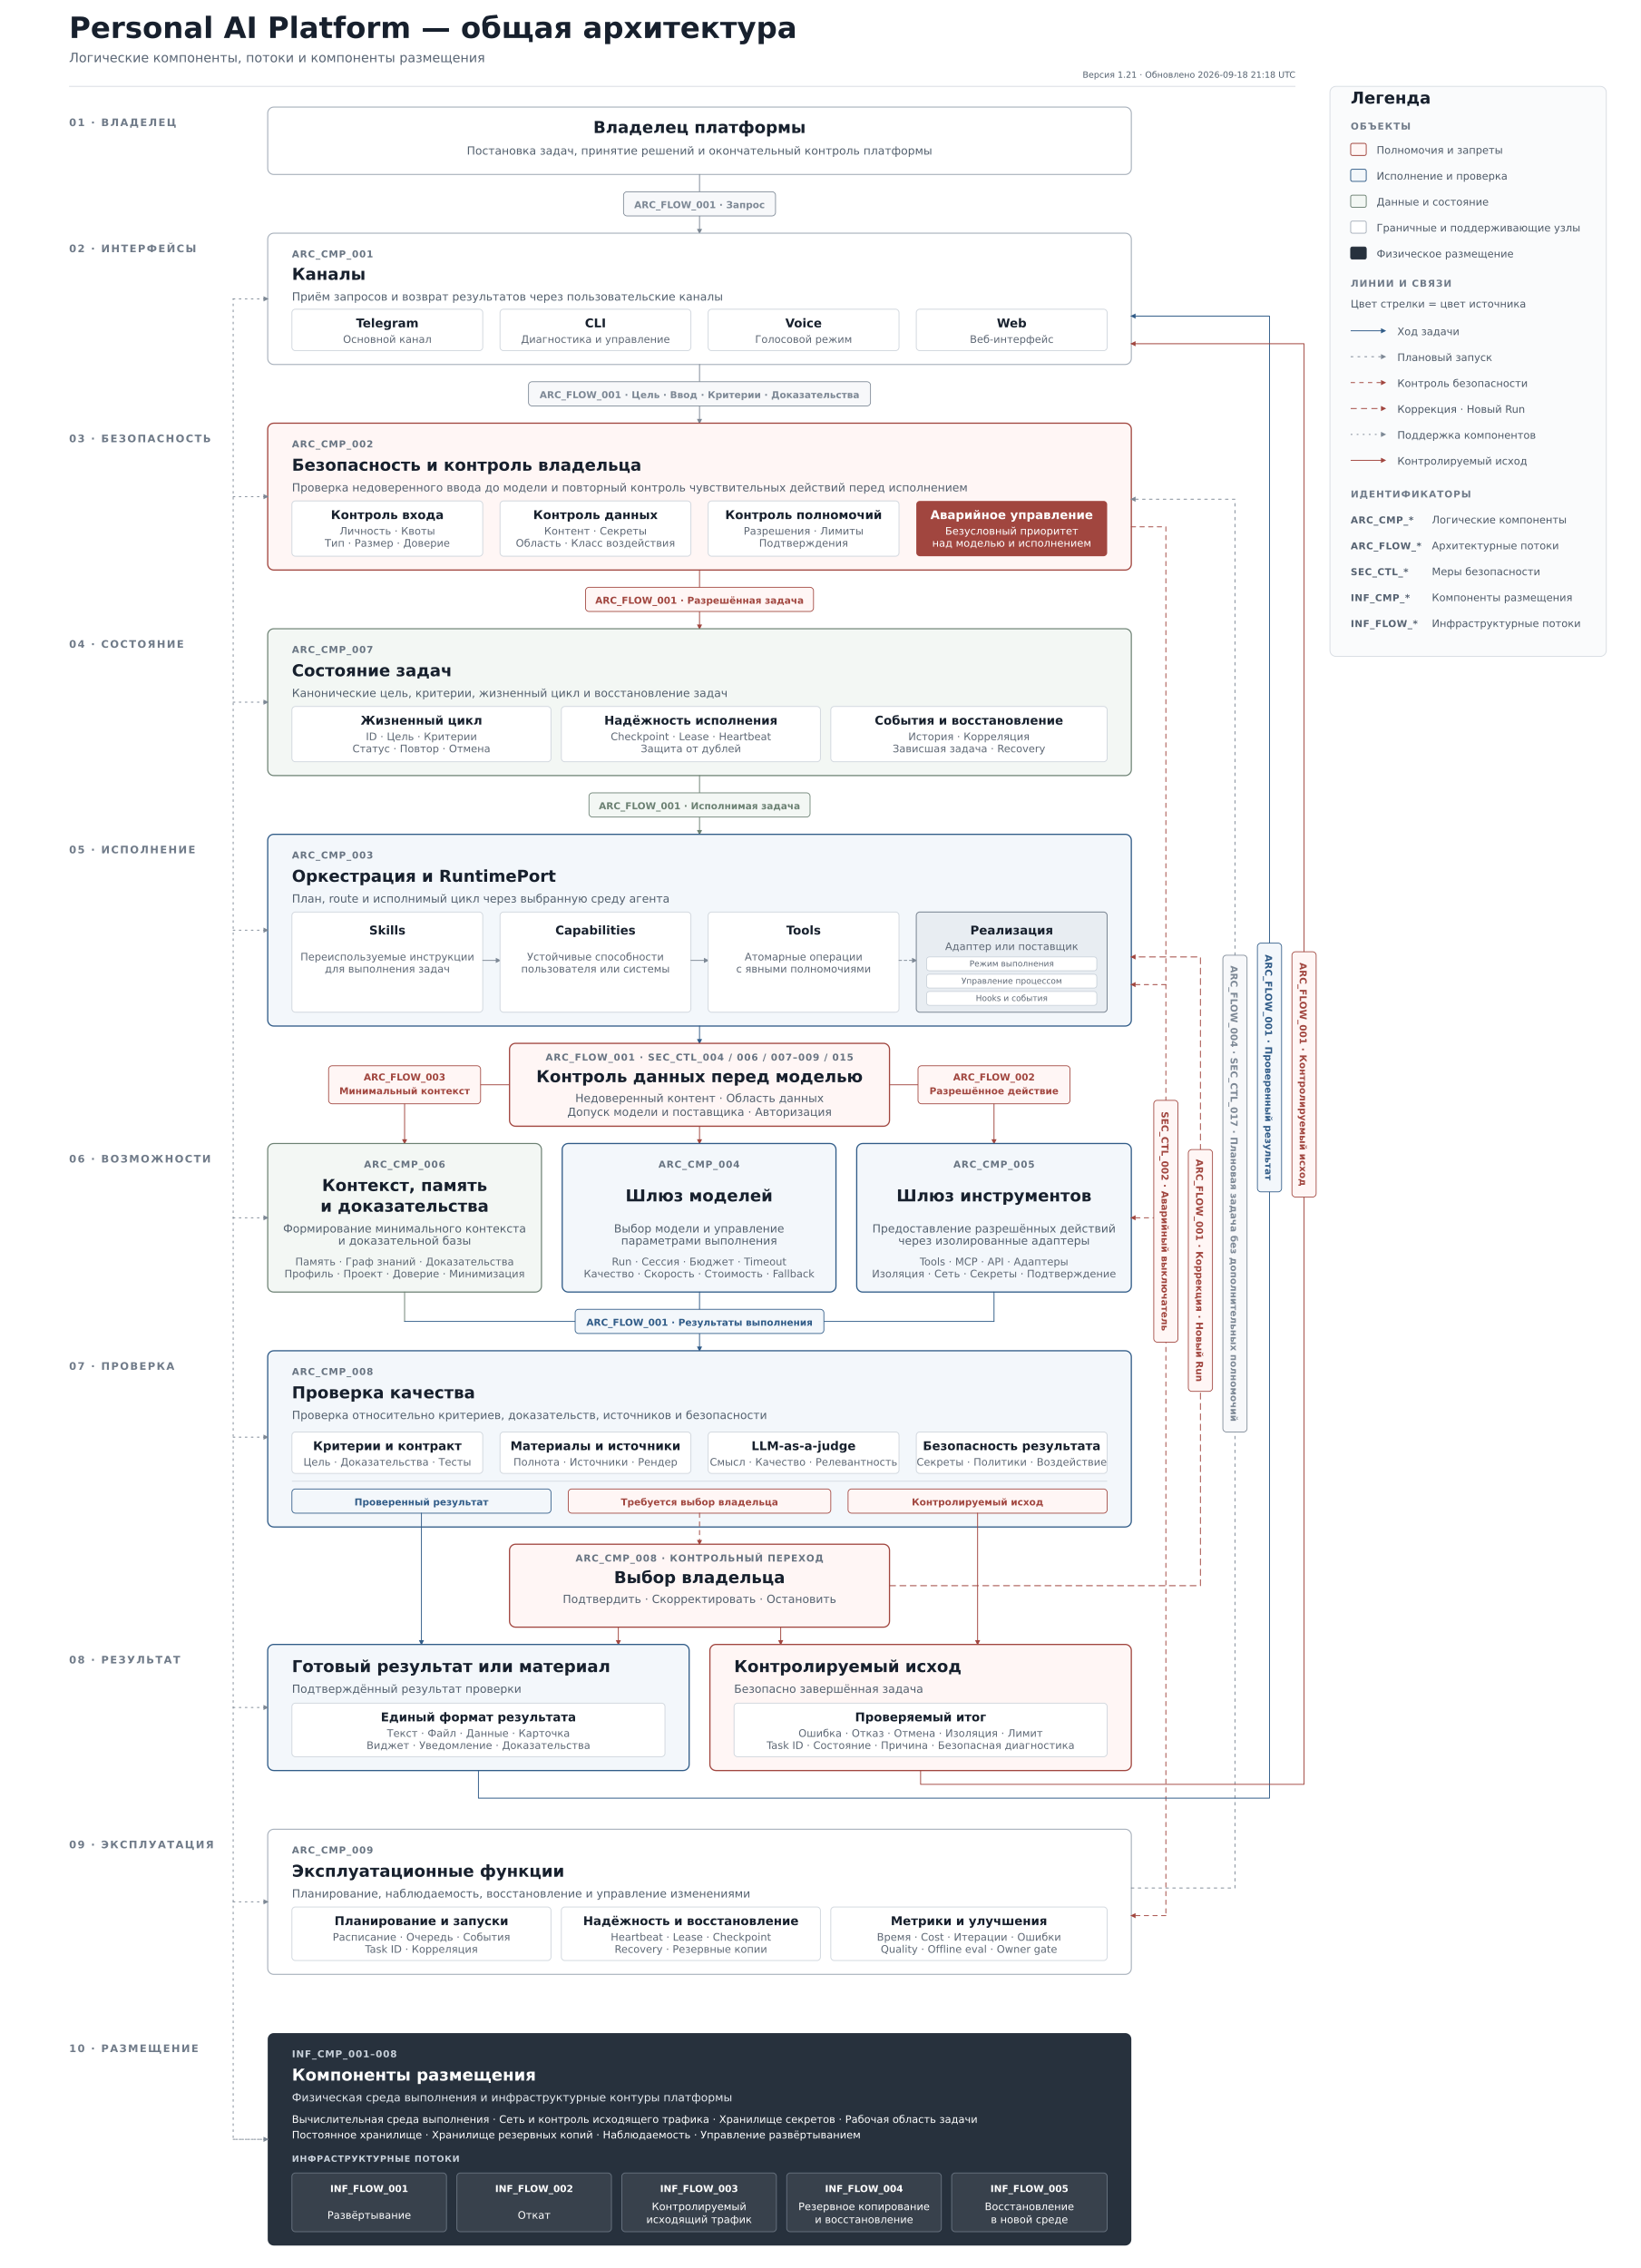
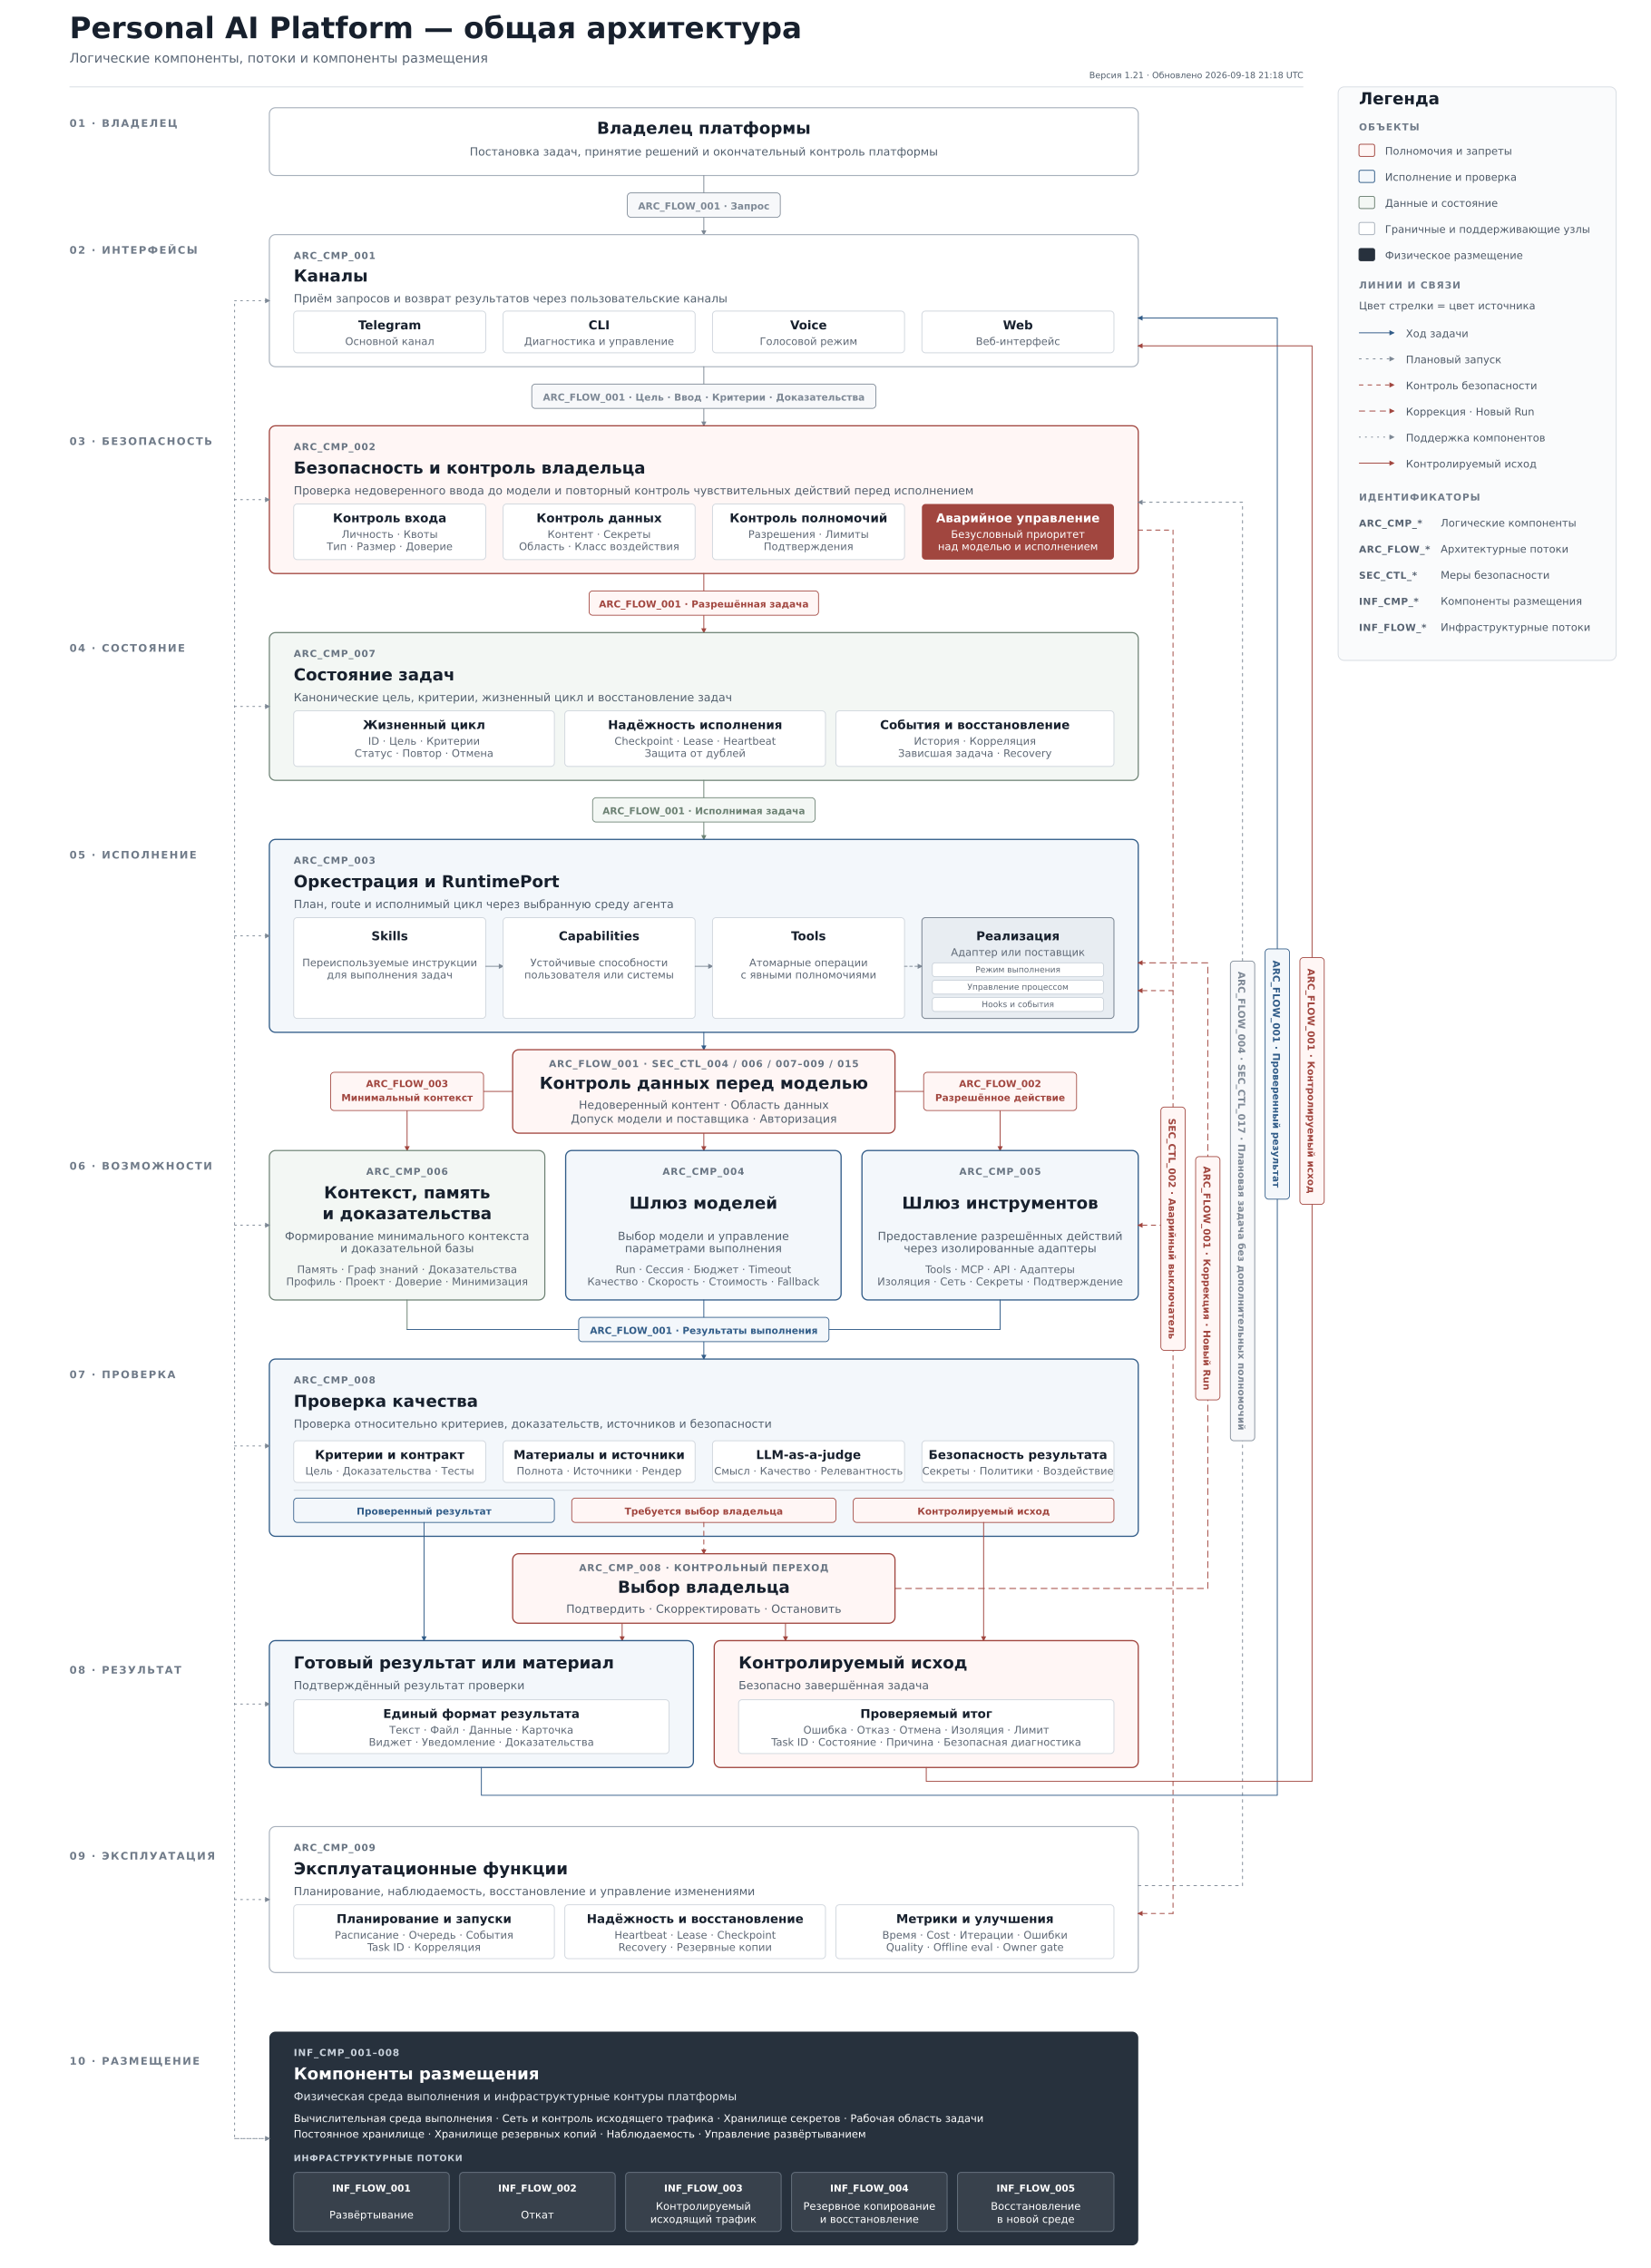
- <svg xmlns="http://www.w3.org/2000/svg" width="1900" height="2626" viewBox="0 0 1900 2626" role="img" aria-labelledby="title desc" data-diagram-kind="architecture">
+ <svg xmlns="http://www.w3.org/2000/svg" width="1900" height="2610" viewBox="0 0 1900 2610" role="img" aria-labelledby="title desc" data-diagram-kind="architecture">
  <defs>
    <marker id="arrow-main" viewBox="0 0 10 10" refX="8.2" refY="5" markerWidth="6" markerHeight="6" orient="auto-start-reverse">
      <path d="M0 0L10 5L0 10Z" fill="#315C88" />
    </marker>
    <marker id="arrow-control" viewBox="0 0 10 10" refX="8.2" refY="5" markerWidth="6" markerHeight="6" orient="auto-start-reverse">
      <path d="M0 0L10 5L0 10Z" fill="#A1463F" />
    </marker>
    <marker id="arrow-support" viewBox="0 0 10 10" refX="8.2" refY="5" markerWidth="6" markerHeight="6" orient="auto-start-reverse">
      <path d="M0 0L10 5L0 10Z" fill="#7D8895" />
    </marker>
    <marker id="arrow-data" viewBox="0 0 10 10" refX="8.2" refY="5" markerWidth="6" markerHeight="6" orient="auto-start-reverse">
      <path d="M0 0L10 5L0 10Z" fill="#6C8173" />
    </marker>
    <style>
      text { font-family: "DejaVu Sans", sans-serif; fill: #17202D; }
      .title { font-size: 34px; font-weight: 600; }
      .subtitle { font-size: 15px; font-weight: 400; fill: #596574; }
      .legend { font-size: 12px; font-weight: 500; fill: #4E5A68; }
      .legend-id { font-size: 11px; font-weight: 600; letter-spacing: 0.5px; fill: #566271; }
      .legend-section { font-size: 11px; font-weight: 700; letter-spacing: 1px; fill: #707B89; }
      .layer-no { font-size: 12px; font-weight: 600; letter-spacing: 1.5px; fill: #707B89; }
      .component-id { font-size: 11px; font-weight: 600; letter-spacing: 0.8px; fill: #687482; }
      .component-title { font-size: 19px; font-weight: 600; }
      .component-text { font-size: 13px; font-weight: 400; fill: #53606E; }
      .small-title { font-size: 14px; font-weight: 600; }
      .small-text { font-size: 12px; font-weight: 400; fill: #5E6875; }
      .implementation-sub-text { font-size: 9.5px; font-weight: 400; fill: #5E6875; }
      .flow-text { font-size: 11px; font-weight: 600; fill: #315C88; }
      .control-flow-text { font-size: 11px; font-weight: 600; fill: #A1463F; }
      .data-flow-text { font-size: 11px; font-weight: 600; fill: #6C8173; }
      .neutral-flow-text { font-size: 11px; font-weight: 600; fill: #7D8895; }
      .inverse-title { font-size: 14px; font-weight: 600; fill: #FFFFFF; }
      .inverse-text { font-size: 12px; font-weight: 400; fill: #FFFFFF; }
      .infra-component-id { font-size: 11px; font-weight: 600; letter-spacing: 0.8px; fill: #C8D1DB; }
      .infra-component-title { font-size: 19px; font-weight: 600; fill: #FFFFFF; }
      .infra-component-text { font-size: 13px; font-weight: 400; fill: #E3E8EE; }
      .infra-small-text { font-size: 12px; font-weight: 400; fill: #FFFFFF; }
      .infra-chip { font-size: 11px; font-weight: 600; fill: #FFFFFF; }
      .infra-header { font-size: 10px; font-weight: 600; letter-spacing: 0.7px; fill: #C8D1DB; }
      .infra-inner-card { fill: #FFFFFF; fill-opacity: 0.08; stroke: #66717E; stroke-width: 1; }
      .main-line { fill: none; stroke: #315C88; stroke-width: 1; stroke-linecap: round; stroke-linejoin: round; marker-end: url(#arrow-main); }
      .neutral-line { fill: none; stroke: #7D8895; stroke-width: 1; stroke-linecap: round; stroke-linejoin: round; marker-end: url(#arrow-support); }
      .data-line { fill: none; stroke: #6C8173; stroke-width: 1; stroke-linecap: round; stroke-linejoin: round; marker-end: url(#arrow-data); }
      .control-main-line { fill: none; stroke: #A1463F; stroke-width: 1; stroke-linecap: round; stroke-linejoin: round; marker-end: url(#arrow-control); }
      .branch-line { fill: none; stroke: #315C88; stroke-width: 1; stroke-linecap: round; stroke-linejoin: round; marker-end: url(#arrow-main); }
      .bus-line { fill: none; stroke: #315C88; stroke-width: 1; stroke-linecap: round; stroke-linejoin: round; }
      .merge-line { fill: none; stroke: #315C88; stroke-width: 1; stroke-linecap: round; stroke-linejoin: round; }
      .data-merge-line { fill: none; stroke: #6C8173; stroke-width: 1; stroke-linecap: round; stroke-linejoin: round; }
      .revision-line { fill: none; stroke: #A1463F; stroke-width: 1; stroke-dasharray: 7 5; stroke-linecap: round; stroke-linejoin: round; marker-end: url(#arrow-control); }
      .control-line { fill: none; stroke: #A1463F; stroke-width: 1; stroke-dasharray: 5 5; stroke-linecap: round; stroke-linejoin: round; marker-end: url(#arrow-control); }
      .control-rail { fill: none; stroke: #A1463F; stroke-width: 1; stroke-dasharray: 5 5; stroke-linecap: round; stroke-linejoin: round; }
      .failure-line { fill: none; stroke: #A1463F; stroke-width: 1; stroke-linecap: round; stroke-linejoin: round; marker-end: url(#arrow-control); }
      .neutral-scheduled-line { fill: none; stroke: #7D8895; stroke-width: 1; stroke-dasharray: 3 5; stroke-linecap: round; stroke-linejoin: round; marker-end: url(#arrow-support); }
      .support-line { fill: none; stroke: #7D8895; stroke-width: 1; stroke-dasharray: 2 5; stroke-linecap: round; stroke-linejoin: round; marker-end: url(#arrow-support); }
      .support-rail { fill: none; stroke: #7D8895; stroke-width: 1; stroke-dasharray: 2 5; stroke-linecap: round; stroke-linejoin: round; }
      .neutral-card { fill: #FFFFFF; stroke: #A7B0BB; stroke-width: 1.2; }
      .control-card { fill: #FFF6F5; stroke: #A1463F; stroke-width: 1.4; }
      .execution-card { fill: #F3F7FB; stroke: #315C88; stroke-width: 1.4; }
      .data-card { fill: #F3F7F4; stroke: #6C8173; stroke-width: 1.3; }
      .inner-card { fill: #FFFFFF; stroke: #D1D7DE; stroke-width: 1; }
      .implementation-pill { fill: #E8EDF2; stroke: #7D8895; stroke-width: 1.1; }
      .implementation-sub { fill: #FFFFFF; stroke: #C3CCD5; stroke-width: 0.8; }
      .implementation-link { fill: none; stroke: #7D8895; stroke-width: 1; stroke-dasharray: 3 3; stroke-linecap: round; marker-end: url(#arrow-support); }
      .flow-label-blue { fill: #F3F7FB; stroke: #315C88; stroke-width: 0.9; }
      .flow-label-green { fill: #F3F7F4; stroke: #6C8173; stroke-width: 0.9; }
      .flow-label-gray { fill: #F7F8FA; stroke: #7D8895; stroke-width: 0.9; }
      .flow-label-red { fill: #FFF6F5; stroke: #A1463F; stroke-width: 0.9; }
      .gate-note { font-size: 10px; font-weight: 500; fill: #53606E; }
      .section-divider { stroke: #D7DCE2; stroke-width: 1; }
    </style>
  </defs>
  <rect width="1900" height="2626" fill="#FFFFFF" />
  <text x="80" y="44" class="title">Personal AI Platform — общая архитектура</text>
  <text x="80" y="72" class="subtitle">Логические компоненты, потоки и компоненты размещения</text>
  <text x="1500" y="90" text-anchor="end" class="gate-note" data-diagram-meta="version">Версия 1.21 · Обновлено 2026-09-18 21:18 UTC</text>
  <line x1="80" y1="100" x2="1500" y2="100" stroke="#D7DCE2" />
  <g>
    <rect x="1540" y="100" width="320" height="660" rx="7" fill="#FAFBFC" stroke="#D7DCE2" stroke-width="1" />
    <text x="1564" y="120" class="component-title">Легенда</text>
    <text x="1564" y="150" class="legend-section">ОБЪЕКТЫ</text>
    <rect x="1564" y="166" width="18" height="14" rx="2" fill="#FFF6F5" stroke="#A1463F" />
    <text x="1594" y="178" class="legend">Полномочия и запреты</text>
    <rect x="1564" y="196" width="18" height="14" rx="2" fill="#F3F7FB" stroke="#315C88" />
    <text x="1594" y="208" class="legend">Исполнение и проверка</text>
    <rect x="1564" y="226" width="18" height="14" rx="2" fill="#F3F7F4" stroke="#6C8173" />
    <text x="1594" y="238" class="legend">Данные и состояние</text>
    <rect x="1564" y="256" width="18" height="14" rx="2" fill="#FFFFFF" stroke="#A7B0BB" />
    <text x="1594" y="268" class="legend">Граничные и поддерживающие узлы</text>
    <rect x="1564" y="286" width="18" height="14" rx="2" fill="#27313D" stroke="#27313D" />
    <text x="1594" y="298" class="legend">Физическое размещение</text>
    <text x="1564" y="332" class="legend-section">ЛИНИИ И СВЯЗИ</text>
    <text x="1564" y="356" class="legend">Цвет стрелки = цвет источника</text>
    <line x1="1564" y1="383" x2="1604" y2="383" stroke="#315C88" stroke-width="1" marker-end="url(#arrow-main)" />
    <text x="1618" y="388" class="legend">Ход задачи</text>
    <line x1="1564" y1="413" x2="1604" y2="413" stroke="#7D8895" stroke-width="1" stroke-dasharray="3 5" marker-end="url(#arrow-support)" />
    <text x="1618" y="418" class="legend">Плановый запуск</text>
    <line x1="1564" y1="443" x2="1604" y2="443" stroke="#A1463F" stroke-width="1" stroke-dasharray="5 5" marker-end="url(#arrow-control)" />
    <text x="1618" y="448" class="legend">Контроль безопасности</text>
    <line x1="1564" y1="473" x2="1604" y2="473" stroke="#A1463F" stroke-width="1" stroke-dasharray="7 5" marker-end="url(#arrow-control)" />
    <text x="1618" y="478" class="legend">Коррекция · Новый Run</text>
    <line x1="1564" y1="503" x2="1604" y2="503" stroke="#7D8895" stroke-width="1" stroke-dasharray="2 5" marker-end="url(#arrow-support)" />
    <text x="1618" y="508" class="legend">Поддержка компонентов</text>
    <line x1="1564" y1="533" x2="1604" y2="533" stroke="#A1463F" stroke-width="1" marker-end="url(#arrow-control)" />
    <text x="1618" y="538" class="legend">Контролируемый исход</text>
    <text x="1564" y="576" class="legend-section">ИДЕНТИФИКАТОРЫ</text>
    <text x="1564" y="606" class="legend-id">ARC_CMP_*</text>
    <text x="1658" y="606" class="legend">Логические компоненты</text>
    <text x="1564" y="636" class="legend-id">ARC_FLOW_*</text>
    <text x="1658" y="636" class="legend">Архитектурные потоки</text>
    <text x="1564" y="666" class="legend-id">SEC_CTL_*</text>
    <text x="1658" y="666" class="legend">Меры безопасности</text>
    <text x="1564" y="696" class="legend-id">INF_CMP_*</text>
    <text x="1658" y="696" class="legend">Компоненты размещения</text>
    <text x="1564" y="726" class="legend-id">INF_FLOW_*</text>
    <text x="1658" y="726" class="legend">Инфраструктурные потоки</text>
  </g>
  <g transform="translate(0 -110)">
    <g>
      <text x="80" y="256" class="layer-no">01 · ВЛАДЕЛЕЦ</text>
      <text x="80" y="402" class="layer-no">02 · ИНТЕРФЕЙСЫ</text>
      <text x="80" y="622" class="layer-no">03 · БЕЗОПАСНОСТЬ</text>
      <text x="80" y="860" class="layer-no">04 · СОСТОЯНИЕ</text>
      <text x="80" y="1098" class="layer-no">05 · ИСПОЛНЕНИЕ</text>
      <text x="80" y="1456" class="layer-no">06 · ВОЗМОЖНОСТИ</text>
      <text x="80" y="1696" class="layer-no">07 · ПРОВЕРКА</text>
      <text x="80" y="2036" class="layer-no">08 · РЕЗУЛЬТАТ</text>
      <text x="80" y="2250" class="layer-no">09 · ЭКСПЛУАТАЦИЯ</text>
      <text x="80" y="2486" class="layer-no">10 · РАЗМЕЩЕНИЕ</text>
    </g>
    <g>
      <rect id="owner-card" x="310" y="234" width="1000" height="78" rx="7" class="neutral-card" />
      <text x="810" y="264" class="component-title" text-anchor="middle">Владелец платформы</text>
      <text x="810" y="289" class="component-text" text-anchor="middle">Постановка задач, принятие решений и окончательный контроль платформы</text>
    </g>
    <path id="flow-request" class="neutral-line" d="M810 312V380" data-spec-id="ARC_FLOW_001" data-source-ref="owner-card" data-route="direct" />
    <rect id="flow-request-label" x="722" y="332" width="176" height="28" rx="4" class="flow-label-gray" data-connector-ref="flow-request" data-layout="flow-label" data-padding-profile="flow-caption" />
    <text x="810" y="351" class="neutral-flow-text" text-anchor="middle" textLength="152" lengthAdjust="spacing" data-spec-id="ARC_FLOW_001" data-label-for="flow-request-label">ARC_FLOW_001 · Запрос</text>
    <g data-spec-id="ARC_CMP_001">
      <rect id="channels-card" x="310" y="380" width="1000" height="152" rx="7" class="neutral-card" data-gap-from="owner-card" />
      <text x="338" y="408" class="component-id">ARC_CMP_001</text>
      <text x="338" y="434" class="component-title">Каналы</text>
      <text x="338" y="458" class="component-text">Приём запросов и возврат результатов через пользовательские каналы</text>
      <rect x="338" y="468" width="221" height="48" rx="4" class="inner-card" />
      <rect x="579" y="468" width="221" height="48" rx="4" class="inner-card" />
      <rect x="820" y="468" width="221" height="48" rx="4" class="inner-card" />
      <rect x="1061" y="468" width="221" height="48" rx="4" class="inner-card" />
      <text x="448.5" y="489" class="small-title" text-anchor="middle">Telegram</text>
      <text x="448.5" y="507" class="small-text" text-anchor="middle">Основной канал</text>
      <text x="689.5" y="489" class="small-title" text-anchor="middle">CLI</text>
      <text x="689.5" y="507" class="small-text" text-anchor="middle">Диагностика и управление</text>
      <text x="930.5" y="489" class="small-title" text-anchor="middle">Voice</text>
      <text x="930.5" y="507" class="small-text" text-anchor="middle">Голосовой режим</text>
      <text x="1171.5" y="489" class="small-title" text-anchor="middle">Web</text>
      <text x="1171.5" y="507" class="small-text" text-anchor="middle">Веб-интерфейс</text>
    </g>
    <path id="flow-task-intent" class="neutral-line" d="M810 532V600" data-spec-id="ARC_FLOW_001" data-source-ref="channels-card" data-route="direct" />
    <rect id="flow-task-intent-label" x="612" y="552" width="396" height="28" rx="4" class="flow-label-gray" data-connector-ref="flow-task-intent" data-layout="flow-label" data-padding-profile="flow-caption" />
    <text x="810" y="571" class="neutral-flow-text" text-anchor="middle" textLength="372" lengthAdjust="spacing" data-spec-id="ARC_FLOW_001" data-label-for="flow-task-intent-label">ARC_FLOW_001 · Цель · Ввод · Критерии · Доказательства</text>
    <g transform="translate(0 48)">
      <g data-spec-id="ARC_CMP_002">
        <rect id="security-card" x="310" y="552" width="1000" height="170" rx="7" class="control-card" data-gap-from="channels-card" />
        <text x="338" y="580" class="component-id">ARC_CMP_002</text>
        <text x="338" y="607" class="component-title">Безопасность и контроль владельца</text>
        <text x="338" y="631" class="component-text">Проверка недоверенного ввода до модели и повторный контроль чувствительных действий перед исполнением</text>
        <rect x="338" y="642" width="221" height="64" rx="4" class="inner-card" />
        <text x="448.5" y="663" class="small-title" text-anchor="middle">Контроль входа</text>
        <text x="448.5" y="681" class="small-text" text-anchor="middle">Личность · Квоты</text>
        <text x="448.5" y="695" class="small-text" text-anchor="middle">Тип · Размер · Доверие</text>
        <rect x="579" y="642" width="221" height="64" rx="4" class="inner-card" />
        <text x="689.5" y="663" class="small-title" text-anchor="middle">Контроль данных</text>
        <text x="689.5" y="681" class="small-text" text-anchor="middle">Контент · Секреты</text>
        <text x="689.5" y="695" class="small-text" text-anchor="middle">Область · Класс воздействия</text>
        <rect x="820" y="642" width="221" height="64" rx="4" class="inner-card" />
        <text x="930.5" y="663" class="small-title" text-anchor="middle">Контроль полномочий</text>
        <text x="930.5" y="681" class="small-text" text-anchor="middle">Разрешения · Лимиты</text>
        <text x="930.5" y="695" class="small-text" text-anchor="middle">Подтверждения</text>
        <rect x="1061" y="642" width="221" height="64" rx="4" fill="#A1463F" />
        <text x="1171.5" y="663" class="inverse-title" text-anchor="middle">Аварийное управление</text>
        <text x="1171.5" y="681" class="inverse-text" text-anchor="middle">Безусловный приоритет</text>
        <text x="1171.5" y="695" class="inverse-text" text-anchor="middle">над моделью и исполнением</text>
      </g>
      <g transform="translate(0 6)">
        <path id="flow-authorized-task" class="control-main-line" d="M810 716V784" data-spec-id="ARC_FLOW_001" data-source-ref="security-card" data-route="direct" />
        <rect id="flow-authorized-task-label" x="678" y="736" width="264" height="28" rx="4" class="flow-label-red" data-connector-ref="flow-authorized-task" data-layout="flow-label" data-padding-profile="flow-caption" />
        <text x="810" y="755" class="control-flow-text" text-anchor="middle" textLength="240" lengthAdjust="spacing" data-spec-id="ARC_FLOW_001" data-label-for="flow-authorized-task-label">ARC_FLOW_001 · Разрешённая задача</text>
        <g data-spec-id="ARC_CMP_007">
          <rect id="task-state-card" x="310" y="784" width="1000" height="170" rx="7" class="data-card" data-gap-from="security-card" />
          <text x="338" y="812" class="component-id">ARC_CMP_007</text>
          <text x="338" y="839" class="component-title">Состояние задач</text>
          <text x="338" y="863" class="component-text">Канонические цель, критерии, жизненный цикл и восстановление задач</text>
          <rect x="338" y="874" width="300" height="64" rx="4" class="inner-card" />
          <text x="488" y="895" class="small-title" text-anchor="middle">Жизненный цикл</text>
          <text x="488" y="913" class="small-text" text-anchor="middle">ID · Цель · Критерии</text>
          <text x="488" y="927" class="small-text" text-anchor="middle">Статус · Повтор · Отмена</text>
          <rect x="650" y="874" width="300" height="64" rx="4" class="inner-card" />
          <text x="800" y="895" class="small-title" text-anchor="middle">Надёжность исполнения</text>
          <text x="800" y="913" class="small-text" text-anchor="middle">Checkpoint · Lease · Heartbeat</text>
          <text x="800" y="927" class="small-text" text-anchor="middle">Защита от дублей</text>
          <rect x="962" y="874" width="320" height="64" rx="4" class="inner-card" />
          <text x="1122" y="895" class="small-title" text-anchor="middle">События и восстановление</text>
          <text x="1122" y="913" class="small-text" text-anchor="middle">История · Корреляция</text>
          <text x="1122" y="927" class="small-text" text-anchor="middle">Зависшая задача · Recovery</text>
        </g>
        <path id="flow-executable-task" class="data-line" d="M810 954V1022" data-spec-id="ARC_FLOW_001" data-source-ref="task-state-card" data-route="direct" />
        <rect id="flow-executable-task-label" x="682" y="974" width="256" height="28" rx="4" class="flow-label-green" data-connector-ref="flow-executable-task" data-layout="flow-label" data-padding-profile="flow-caption" />
        <text x="810" y="993" class="data-flow-text" text-anchor="middle" textLength="232" lengthAdjust="spacing" data-spec-id="ARC_FLOW_001" data-label-for="flow-executable-task-label">ARC_FLOW_001 · Исполнимая задача</text>
        <g transform="translate(0 28)" data-spec-id="ARC_CMP_003">
          <rect id="orchestration-card" x="310" y="994" width="1000" height="222" rx="7" class="execution-card" data-gap-from="task-state-card" />
          <text x="338" y="1022" class="component-id">ARC_CMP_003</text>
          <text x="338" y="1049" class="component-title">Оркестрация и RuntimePort</text>
          <text x="338" y="1073" class="component-text">План, route и исполнимый цикл через выбранную среду агента</text>
          <rect id="skills-card" x="338" y="1084" width="221" height="116" rx="4" class="inner-card" />
          <text x="448.5" y="1110" class="small-title" text-anchor="middle">Skills</text>
          <text x="448.5" y="1140" class="small-text" text-anchor="middle">Переиспользуемые инструкции</text>
          <text x="448.5" y="1154" class="small-text" text-anchor="middle">для выполнения задач</text>
          <path class="neutral-line" d="M559 1140H579" data-source-ref="skills-card" data-route="direct" />
          <rect id="capabilities-card" x="579" y="1084" width="221" height="116" rx="4" class="inner-card" />
          <text x="689.5" y="1110" class="small-title" text-anchor="middle">Capabilities</text>
          <text x="689.5" y="1140" class="small-text" text-anchor="middle">Устойчивые способности</text>
          <text x="689.5" y="1154" class="small-text" text-anchor="middle">пользователя или системы</text>
          <path class="neutral-line" d="M800 1140H820" data-source-ref="capabilities-card" data-route="direct" />
          <rect x="820" y="1084" width="221" height="116" rx="4" class="inner-card" />
          <text x="930.5" y="1110" class="small-title" text-anchor="middle">Tools</text>
          <text x="930.5" y="1140" class="small-text" text-anchor="middle">Атомарные операции</text>
          <text x="930.5" y="1154" class="small-text" text-anchor="middle">с явными полномочиями</text>
          <path class="implementation-link" d="M1041 1140H1061" />
          <rect x="1061" y="1084" width="221" height="116" rx="4" class="implementation-pill" />
          <text x="1171.5" y="1110" class="small-title" text-anchor="middle">Реализация</text>
          <text x="1171.5" y="1128" class="small-text" text-anchor="middle">Адаптер или поставщик</text>
          <rect x="1073" y="1136" width="197" height="16" rx="3" class="implementation-sub" />
          <rect x="1073" y="1156" width="197" height="16" rx="3" class="implementation-sub" />
          <rect x="1073" y="1176" width="197" height="16" rx="3" class="implementation-sub" />
          <text x="1171.5" y="1147" class="implementation-sub-text" text-anchor="middle">Режим выполнения</text>
          <text x="1171.5" y="1167" class="implementation-sub-text" text-anchor="middle">Управление процессом</text>
          <text x="1171.5" y="1187" class="implementation-sub-text" text-anchor="middle">Hooks и события</text>
        </g>
      </g>
    </g>
    <g transform="translate(0 118)">
      <path class="main-line" d="M810 1180V1200" data-source-ref="orchestration-card" data-route="direct" />
      <path id="flow-pre-model-context" class="control-main-line" d="M590 1248H468.5V1316" data-source-ref="pre-model-control-card" />
      <path id="flow-pre-model-main" class="control-main-line" d="M810 1296V1316" data-source-ref="pre-model-control-card" data-route="direct" />
      <path id="flow-pre-model-tool" class="control-main-line" d="M1030 1248H1151V1316" data-source-ref="pre-model-control-card" />
      <g data-spec-id="SEC_CTL_004">
        <g data-spec-id="SEC_CTL_006">
          <g data-spec-id="SEC_CTL_007">
            <g data-spec-id="SEC_CTL_008">
              <g data-spec-id="SEC_CTL_009">
                <g data-spec-id="SEC_CTL_015">
                  <rect id="pre-model-context-flow" x="380.5" y="1226" width="176" height="44" rx="4" class="flow-label-red" data-connector-ref="flow-pre-model-context" data-layout="flow-label-multiline" data-padding-profile="flow-caption" data-equal-width-group="pre-model-side-labels" />
                  <text x="468.5" y="1243" class="control-flow-text" text-anchor="middle" data-spec-id="ARC_FLOW_003" data-label-for="pre-model-context-flow">ARC_FLOW_003</text>
                  <text x="468.5" y="1259" class="control-flow-text" text-anchor="middle" data-label-for="pre-model-context-flow">Минимальный контекст</text>
                  <rect id="pre-model-control-card" x="590" y="1200" width="440" height="96" rx="7" class="control-card" data-layout="control-transition" data-center-with="orchestration-card" data-gap-from="orchestration-card" data-gap-kind="transition" />
                  <text x="810" y="1220" class="component-id" text-anchor="middle" data-layout-slot="identity">ARC_FLOW_001 · SEC_CTL_004 / 006 / 007–009 / 015</text>
                  <text x="810" y="1245" class="component-title" text-anchor="middle" data-layout-slot="title">Контроль данных перед моделью</text>
                  <text x="810" y="1268" class="component-text" text-anchor="middle" data-layout-slot="detail-1">Недоверенный контент · Область данных</text>
                  <text x="810" y="1284" class="component-text" text-anchor="middle" data-layout-slot="detail-2">Допуск модели и поставщика · Авторизация</text>
                  <rect id="pre-model-tool-flow" x="1063" y="1226" width="176" height="44" rx="4" class="flow-label-red" data-connector-ref="flow-pre-model-tool" data-layout="flow-label-multiline" data-padding-profile="flow-caption" data-equal-width-group="pre-model-side-labels" />
                  <text x="1151" y="1243" class="control-flow-text" text-anchor="middle" data-spec-id="ARC_FLOW_002" data-label-for="pre-model-tool-flow">ARC_FLOW_002</text>
                  <text x="1151" y="1259" class="control-flow-text" text-anchor="middle" data-label-for="pre-model-tool-flow">Разрешённое действие</text>
                </g>
              </g>
            </g>
          </g>
        </g>
      </g>
      <g transform="translate(0 28)" data-spec-id="ARC_CMP_006">
        <rect id="context-card" x="310" y="1288" width="317" height="172" rx="7" class="data-card" data-gap-from="pre-model-control-card" data-gap-kind="transition" />
        <text x="468.5" y="1316" class="component-id" text-anchor="middle">ARC_CMP_006</text>
        <text x="468.5" y="1343" class="component-title" text-anchor="middle">Контекст, память</text>
        <text x="468.5" y="1367" class="component-title" text-anchor="middle">и доказательства</text>
        <text x="468.5" y="1391" class="component-text" text-anchor="middle">Формирование минимального контекста</text>
        <text x="468.5" y="1405" class="component-text" text-anchor="middle">и доказательной базы</text>
        <text x="468.5" y="1429" class="small-text" text-anchor="middle">Память · Граф знаний · Доказательства</text>
        <text x="468.5" y="1443" class="small-text" text-anchor="middle">Профиль · Проект · Доверие · Минимизация</text>
      </g>
      <g transform="translate(0 28)" data-spec-id="ARC_CMP_004">
        <rect id="model-gateway-card" x="651" y="1288" width="317" height="172" rx="7" class="execution-card" data-gap-from="pre-model-control-card" data-gap-kind="transition" />
        <text x="809.5" y="1316" class="component-id" text-anchor="middle">ARC_CMP_004</text>
        <text x="809.5" y="1355" class="component-title" text-anchor="middle">Шлюз моделей</text>
        <text x="809.5" y="1391" class="component-text" text-anchor="middle">Выбор модели и управление</text>
        <text x="809.5" y="1405" class="component-text" text-anchor="middle">параметрами выполнения</text>
        <text x="809.5" y="1429" class="small-text" text-anchor="middle">Run · Сессия · Бюджет · Timeout</text>
        <text x="809.5" y="1443" class="small-text" text-anchor="middle">Качество · Скорость · Стоимость · Fallback</text>
      </g>
      <g transform="translate(0 28)" data-spec-id="ARC_CMP_005">
        <rect id="tool-gateway-card" x="992" y="1288" width="318" height="172" rx="7" class="execution-card" data-gap-from="pre-model-control-card" data-gap-kind="transition" />
        <text x="1151" y="1316" class="component-id" text-anchor="middle">ARC_CMP_005</text>
        <text x="1151" y="1355" class="component-title" text-anchor="middle">Шлюз инструментов</text>
        <text x="1151" y="1391" class="component-text" text-anchor="middle">Предоставление разрешённых действий</text>
        <text x="1151" y="1405" class="component-text" text-anchor="middle">через изолированные адаптеры</text>
        <text x="1151" y="1429" class="small-text" text-anchor="middle">Tools · MCP · API · Адаптеры</text>
        <text x="1151" y="1443" class="small-text" text-anchor="middle">Изоляция · Сеть · Секреты · Подтверждение</text>
      </g>
      <g transform="translate(0 -48)">
        <path class="data-merge-line" d="M468.5 1536V1570" data-source-ref="context-card" data-route="direct" />
        <path class="merge-line" d="M810 1536V1570" data-source-ref="model-gateway-card" data-route="direct" />
        <path class="merge-line" d="M1151 1536V1570" data-source-ref="tool-gateway-card" data-route="direct" />
        <path class="bus-line" d="M468.5 1570H1151" data-shared-route="true" />
        <path id="flow-capability-results" class="branch-line" d="M810 1570V1604" data-shared-route="true" />
        <rect id="flow-capability-results-label" x="666" y="1556" width="288" height="28" rx="4" class="flow-label-blue" data-connector-ref="flow-capability-results" data-layout="flow-label" data-padding-profile="flow-caption" />
        <text x="810" y="1575" class="flow-text" text-anchor="middle" textLength="264" lengthAdjust="spacing" data-spec-id="ARC_FLOW_001" data-label-for="flow-capability-results-label">ARC_FLOW_001 · Результаты выполнения</text>
        <g data-spec-id="ARC_CMP_008">
          <rect id="quality-card" x="310" y="1604" width="1000" height="204" rx="7" class="execution-card" data-gap-from="context-card" />
          <text x="338" y="1632" class="component-id">ARC_CMP_008</text>
          <text x="338" y="1659" class="component-title">Проверка качества</text>
          <text x="338" y="1683" class="component-text">Проверка относительно критериев, доказательств, источников и безопасности</text>
          <rect x="338" y="1698" width="221" height="48" rx="4" class="inner-card" />
          <text x="448.5" y="1719" class="small-title" text-anchor="middle">Критерии и контракт</text>
          <text x="448.5" y="1737" class="small-text" text-anchor="middle">Цель · Доказательства · Тесты</text>
          <rect x="579" y="1698" width="221" height="48" rx="4" class="inner-card" />
          <text x="689.5" y="1719" class="small-title" text-anchor="middle">Материалы и источники</text>
          <text x="689.5" y="1737" class="small-text" text-anchor="middle">Полнота · Источники · Рендер</text>
          <rect x="820" y="1698" width="221" height="48" rx="4" class="inner-card" />
          <text x="930.5" y="1719" class="small-title" text-anchor="middle">LLM-as-a-judge</text>
          <text x="930.5" y="1737" class="small-text" text-anchor="middle">Смысл · Качество · Релевантность</text>
          <rect x="1061" y="1698" width="221" height="48" rx="4" class="inner-card" />
          <text x="1171.5" y="1719" class="small-title" text-anchor="middle">Безопасность результата</text>
          <text x="1171.5" y="1737" class="small-text" text-anchor="middle">Секреты · Политики · Воздействие</text>
          <line x1="338" y1="1755" x2="1282" y2="1755" class="section-divider" />
          <rect id="quality-verified-port" x="338" y="1764" width="300" height="28" rx="4" class="flow-label-blue" data-layout="flow-label" data-padding-profile="flow-port" data-connector-ref="flow-quality-verified" />
          <text x="488" y="1783" class="flow-text" text-anchor="middle" data-label-for="quality-verified-port">Проверенный результат</text>
          <rect id="quality-owner-port" x="658" y="1764" width="304" height="28" rx="4" class="flow-label-red" data-layout="flow-label" data-padding-profile="flow-port" data-connector-ref="flow-quality-owner" />
          <text x="810" y="1783" class="control-flow-text" text-anchor="middle" data-label-for="quality-owner-port">Требуется выбор владельца</text>
          <rect id="quality-controlled-port" x="982" y="1764" width="300" height="28" rx="4" class="flow-label-red" data-layout="flow-label" data-padding-profile="flow-port" data-connector-ref="flow-quality-controlled" />
          <text x="1132" y="1783" class="control-flow-text" text-anchor="middle" data-label-for="quality-controlled-port">Контролируемый исход</text>
        </g>
-         <path id="flow-quality-verified" class="main-line" d="M488 1792V1944" data-spec-id="ARC_FLOW_001" data-source-ref="quality-verified-port" data-route="direct" />
+         <path id="flow-quality-verified" class="main-line" d="M488 1792V1928" data-spec-id="ARC_FLOW_001" data-source-ref="quality-verified-port" data-route="direct" />
        <path id="flow-quality-owner" class="control-line" d="M810 1792V1828" data-spec-id="ARC_FLOW_001" data-source-ref="quality-owner-port" data-route="direct" />
-         <path id="flow-quality-controlled" class="failure-line" d="M1132 1792V1944" data-spec-id="ARC_FLOW_001" data-source-ref="quality-controlled-port" data-route="direct" />
-         <path class="control-main-line" d="M716 1924V1944" data-spec-id="ARC_FLOW_001" data-source-ref="owner-choice-card" data-route="direct" />
-         <path class="failure-line" d="M904 1924V1944" data-spec-id="ARC_FLOW_001" data-source-ref="owner-choice-card" data-route="direct" />
-         <path id="flow-owner-revision" class="revision-line" d="M1030 1876H1390V1148H1310" data-spec-id="ARC_FLOW_001" data-source-ref="owner-choice-card" data-port-group="orchestration-right-inputs" data-port-target="orchestration-card" data-port-side="right" />
+         <path id="flow-quality-controlled" class="failure-line" d="M1132 1792V1928" data-spec-id="ARC_FLOW_001" data-source-ref="quality-controlled-port" data-route="direct" />
+         <path class="control-main-line" d="M716 1908V1928" data-spec-id="ARC_FLOW_001" data-source-ref="owner-choice-card" data-route="direct" />
+         <path class="failure-line" d="M904 1908V1928" data-spec-id="ARC_FLOW_001" data-source-ref="owner-choice-card" data-route="direct" />
+         <path id="flow-owner-revision" class="revision-line" d="M1030 1868H1390V1148H1310" data-spec-id="ARC_FLOW_001" data-source-ref="owner-choice-card" data-port-group="orchestration-right-inputs" data-port-target="orchestration-card" data-port-side="right" />
        <g data-spec-id="ARC_CMP_008">
-           <rect id="owner-choice-card" x="590" y="1828" width="440" height="96" rx="7" class="control-card" data-gap-from="quality-card" data-gap-kind="transition" data-layout="control-transition" data-center-with="quality-card" />
+           <rect id="owner-choice-card" x="590" y="1828" width="440" height="80" rx="7" class="control-card" data-gap-from="quality-card" data-gap-kind="transition" data-layout="control-transition" data-layout-variant="single-detail" data-center-with="quality-card" />
          <text x="810" y="1848" class="component-id" text-anchor="middle" data-layout-slot="identity">ARC_CMP_008 · КОНТРОЛЬНЫЙ ПЕРЕХОД</text>
          <text x="810" y="1873" class="component-title" text-anchor="middle" data-layout-slot="title">Выбор владельца</text>
          <text x="810" y="1896" class="component-text" text-anchor="middle" data-layout-slot="detail-1">Подтвердить · Скорректировать · Остановить</text>
        </g>
        <g transform="translate(1390 1511) rotate(90)" data-spec-id="ARC_FLOW_001">
          <rect id="flow-owner-revision-label" x="-140" y="-14" width="280" height="28" rx="4" class="flow-label-red" data-connector-ref="flow-owner-revision" data-layout="flow-label" data-padding-profile="flow-caption" />
          <text x="0" y="5" class="control-flow-text" text-anchor="middle" textLength="256" lengthAdjust="spacing" data-label-for="flow-owner-revision-label">ARC_FLOW_001 · Коррекция · Новый Run</text>
        </g>
-         <g transform="translate(0 108)">
+         <g transform="translate(0 92)">
          <g>
            <rect id="ready-result-card" x="310" y="1836" width="488" height="146" rx="7" class="execution-card" data-gap-from="owner-choice-card" data-gap-kind="transition" />
            <text x="338" y="1868" class="component-title">Готовый результат или материал</text>
            <text x="338" y="1892" class="component-text">Подтверждённый результат проверки</text>
            <rect x="338" y="1904" width="432" height="62" rx="4" class="inner-card" />
            <text x="554" y="1925" class="small-title" text-anchor="middle">Единый формат результата</text>
            <text x="554" y="1943" class="small-text" text-anchor="middle">Текст · Файл · Данные · Карточка</text>
            <text x="554" y="1957" class="small-text" text-anchor="middle">Виджет · Уведомление · Доказательства</text>
          </g>
          <g>
            <rect id="controlled-result-card" x="822" y="1836" width="488" height="146" rx="7" class="control-card" data-gap-from="owner-choice-card" data-gap-kind="transition" />
            <text x="850" y="1868" class="component-title">Контролируемый исход</text>
            <text x="850" y="1892" class="component-text">Безопасно завершённая задача</text>
            <rect x="850" y="1904" width="432" height="62" rx="4" class="inner-card" />
            <text x="1066" y="1925" class="small-title" text-anchor="middle">Проверяемый итог</text>
            <text x="1066" y="1943" class="small-text" text-anchor="middle">Ошибка · Отказ · Отмена · Изоляция · Лимит</text>
            <text x="1066" y="1957" class="small-text" text-anchor="middle">Task ID · Состояние · Причина · Безопасная диагностика</text>
          </g>
        </g>
-         <g transform="translate(0 100)">
+         <g transform="translate(0 84)">
          <g data-spec-id="ARC_CMP_009">
            <rect id="operations-card" x="310" y="2058" width="1000" height="168" rx="7" class="neutral-card" data-gap-from="ready-result-card" />
            <text x="338" y="2086" class="component-id">ARC_CMP_009</text>
            <text x="338" y="2113" class="component-title">Эксплуатационные функции</text>
            <text x="338" y="2137" class="component-text">Планирование, наблюдаемость, восстановление и управление изменениями</text>
            <rect x="338" y="2148" width="300" height="62" rx="4" class="inner-card" />
            <text x="488" y="2169" class="small-title" text-anchor="middle">Планирование и запуски</text>
            <text x="488" y="2187" class="small-text" text-anchor="middle">Расписание · Очередь · События</text>
            <text x="488" y="2201" class="small-text" text-anchor="middle">Task ID · Корреляция</text>
            <rect x="650" y="2148" width="300" height="62" rx="4" class="inner-card" />
            <text x="800" y="2169" class="small-title" text-anchor="middle">Надёжность и восстановление</text>
            <text x="800" y="2187" class="small-text" text-anchor="middle">Heartbeat · Lease · Checkpoint</text>
            <text x="800" y="2201" class="small-text" text-anchor="middle">Recovery · Резервные копии</text>
            <rect x="962" y="2148" width="320" height="62" rx="4" class="inner-card" />
            <text x="1122" y="2169" class="small-title" text-anchor="middle">Метрики и улучшения</text>
            <text x="1122" y="2187" class="small-text" text-anchor="middle">Время · Cost · Итерации · Ошибки</text>
            <text x="1122" y="2201" class="small-text" text-anchor="middle">Quality · Offline eval · Owner gate</text>
          </g>
          <g transform="translate(0 54)">
            <rect id="placement-card" x="310" y="2240" width="1000" height="246" rx="7" fill="#27313D" data-gap-from="operations-card" />
            <text x="338" y="2268" class="infra-component-id">INF_CMP_001–008</text>
            <text x="338" y="2295" class="infra-component-title">Компоненты размещения</text>
            <text x="338" y="2319" class="infra-component-text">Физическая среда выполнения и инфраструктурные контуры платформы</text>
            <text x="338" y="2344" class="infra-small-text">
              <tspan data-spec-id="INF_CMP_001">Вычислительная среда выполнения</tspan> · <tspan data-spec-id="INF_CMP_002">Сеть и контроль исходящего трафика</tspan> · <tspan data-spec-id="INF_CMP_003">Хранилище секретов</tspan> · <tspan data-spec-id="INF_CMP_004">Рабочая область задачи</tspan>
            </text>
            <text x="338" y="2362" class="infra-small-text">
              <tspan data-spec-id="INF_CMP_005">Постоянное хранилище</tspan> · <tspan data-spec-id="INF_CMP_006">Хранилище резервных копий</tspan> · <tspan data-spec-id="INF_CMP_007">Наблюдаемость</tspan> · <tspan data-spec-id="INF_CMP_008">Управление развёртыванием</tspan>
            </text>
            <text x="338" y="2389" class="infra-header">ИНФРАСТРУКТУРНЫЕ ПОТОКИ</text>
            <rect x="338" y="2402" width="179" height="68" rx="4" class="infra-inner-card" />
            <rect x="529" y="2402" width="179" height="68" rx="4" class="infra-inner-card" />
            <rect x="720" y="2402" width="179" height="68" rx="4" class="infra-inner-card" />
            <rect x="911" y="2402" width="179" height="68" rx="4" class="infra-inner-card" />
            <rect x="1102" y="2402" width="180" height="68" rx="4" class="infra-inner-card" />
            <text x="427.5" y="2424" class="infra-chip" text-anchor="middle" data-spec-id="INF_FLOW_001">INF_FLOW_001</text>
            <text x="427.5" y="2455" class="infra-small-text" text-anchor="middle">Развёртывание</text>
            <text x="618.5" y="2424" class="infra-chip" text-anchor="middle" data-spec-id="INF_FLOW_002">INF_FLOW_002</text>
            <text x="618.5" y="2455" class="infra-small-text" text-anchor="middle">Откат</text>
            <text x="809.5" y="2424" class="infra-chip" text-anchor="middle" data-spec-id="INF_FLOW_003">INF_FLOW_003</text>
            <text x="809.5" y="2445" class="infra-small-text" text-anchor="middle">Контролируемый</text>
            <text x="809.5" y="2460" class="infra-small-text" text-anchor="middle">исходящий трафик</text>
            <text x="1000.5" y="2424" class="infra-chip" text-anchor="middle" data-spec-id="INF_FLOW_004">INF_FLOW_004</text>
            <text x="1000.5" y="2445" class="infra-small-text" text-anchor="middle">Резервное копирование</text>
            <text x="1000.5" y="2460" class="infra-small-text" text-anchor="middle">и восстановление</text>
            <text x="1192" y="2424" class="infra-chip" text-anchor="middle" data-spec-id="INF_FLOW_005">INF_FLOW_005</text>
            <text x="1192" y="2445" class="infra-small-text" text-anchor="middle">Восстановление</text>
            <text x="1192" y="2460" class="infra-small-text" text-anchor="middle">в новой среде</text>
          </g>
        </g>
      </g>
    </g>
-     <path class="support-rail" d="M310 2587H270V456" />
+     <path class="support-rail" d="M310 2571H270V456" />
    <path class="support-line" d="M270 456H310" />
    <path class="support-line" d="M270 685H310" />
    <path class="support-line" d="M270 923H310" />
    <path class="support-line" d="M270 1187H310" />
    <path class="support-line" d="M270 1520H310" />
    <path class="support-line" d="M270 1774H310" />
-     <path class="support-line" d="M270 2087H310" />
-     <path class="support-line" d="M270 2312H310" />
-     <path class="support-line" d="M270 2587H310" />
-     <path id="flow-scheduled-run" class="neutral-scheduled-line" d="M1310 2296H1430V688H1310" data-spec-id="ARC_FLOW_004" data-source-ref="operations-card" />
+     <path class="support-line" d="M270 2071H310" />
+     <path class="support-line" d="M270 2296H310" />
+     <path class="support-line" d="M270 2571H310" />
+     <path id="flow-scheduled-run" class="neutral-scheduled-line" d="M1310 2280H1430V688H1310" data-spec-id="ARC_FLOW_004" data-source-ref="operations-card" />
    <g transform="translate(1430 1492) rotate(90)" data-spec-id="SEC_CTL_017">
      <rect id="flow-scheduled-run-label" x="-276" y="-14" width="552" height="28" rx="4" class="flow-label-gray" data-connector-ref="flow-scheduled-run" data-layout="flow-label" data-padding-profile="flow-caption" />
      <text x="0" y="5" class="neutral-flow-text" text-anchor="middle" textLength="528" lengthAdjust="spacing" data-spec-id="ARC_FLOW_004" data-label-for="flow-scheduled-run-label">ARC_FLOW_004 · SEC_CTL_017 · Плановая задача без дополнительных полномочий</text>
    </g>
-     <path id="security-control-rail" class="control-rail" d="M1310 720H1350V2328" data-source-ref="security-card" />
+     <path id="security-control-rail" class="control-rail" d="M1310 720H1350V2312" data-source-ref="security-card" />
    <path class="control-line" d="M1350 1250H1310" data-shared-route="true" data-port-group="orchestration-right-inputs" data-port-target="orchestration-card" data-port-side="right" />
    <path class="control-line" d="M1350 1520H1310" data-shared-route="true" />
-     <path class="control-line" d="M1350 2328H1310" data-shared-route="true" />
+     <path class="control-line" d="M1350 2312H1310" data-shared-route="true" />
    <g transform="translate(1350 1524) rotate(90)" data-spec-id="SEC_CTL_002">
      <rect id="security-control-rail-label" x="-140" y="-14" width="280" height="28" rx="4" class="flow-label-red" data-connector-ref="security-control-rail" data-layout="flow-label" data-padding-profile="flow-caption" />
      <text x="0" y="5" class="control-flow-text" text-anchor="middle" textLength="256" lengthAdjust="spacing" data-label-for="security-control-rail-label">SEC_CTL_002 · Аварийный выключатель</text>
    </g>
-     <path id="flow-ready-return" class="main-line" d="M554 2160V2192H1470V476H1310" data-spec-id="ARC_FLOW_001" data-source-ref="ready-result-card" />
-     <path id="flow-controlled-return" class="failure-line" d="M1066 2160V2176H1510V508H1310" data-spec-id="ARC_FLOW_001" data-source-ref="controlled-result-card" />
+     <path id="flow-ready-return" class="main-line" d="M554 2144V2176H1470V476H1310" data-spec-id="ARC_FLOW_001" data-source-ref="ready-result-card" />
+     <path id="flow-controlled-return" class="failure-line" d="M1066 2144V2160H1510V508H1310" data-spec-id="ARC_FLOW_001" data-source-ref="controlled-result-card" />
    <g transform="translate(1470 1346) rotate(90)" data-spec-id="ARC_FLOW_001">
      <rect id="flow-ready-return-label" x="-144" y="-14" width="288" height="28" rx="4" class="flow-label-blue" data-connector-ref="flow-ready-return" data-layout="flow-label" data-padding-profile="flow-caption" />
      <text x="0" y="5" class="flow-text" text-anchor="middle" textLength="264" lengthAdjust="spacing" data-label-for="flow-ready-return-label">ARC_FLOW_001 · Проверенный результат</text>
    </g>
    <g transform="translate(1510 1354) rotate(90)" data-spec-id="ARC_FLOW_001">
      <rect id="flow-controlled-return-label" x="-142" y="-14" width="284" height="28" rx="4" class="flow-label-red" data-connector-ref="flow-controlled-return" data-layout="flow-label" data-padding-profile="flow-caption" />
      <text x="0" y="5" class="control-flow-text" text-anchor="middle" textLength="260" lengthAdjust="spacing" data-label-for="flow-controlled-return-label">ARC_FLOW_001 · Контролируемый исход</text>
    </g>
  </g>
</svg>
